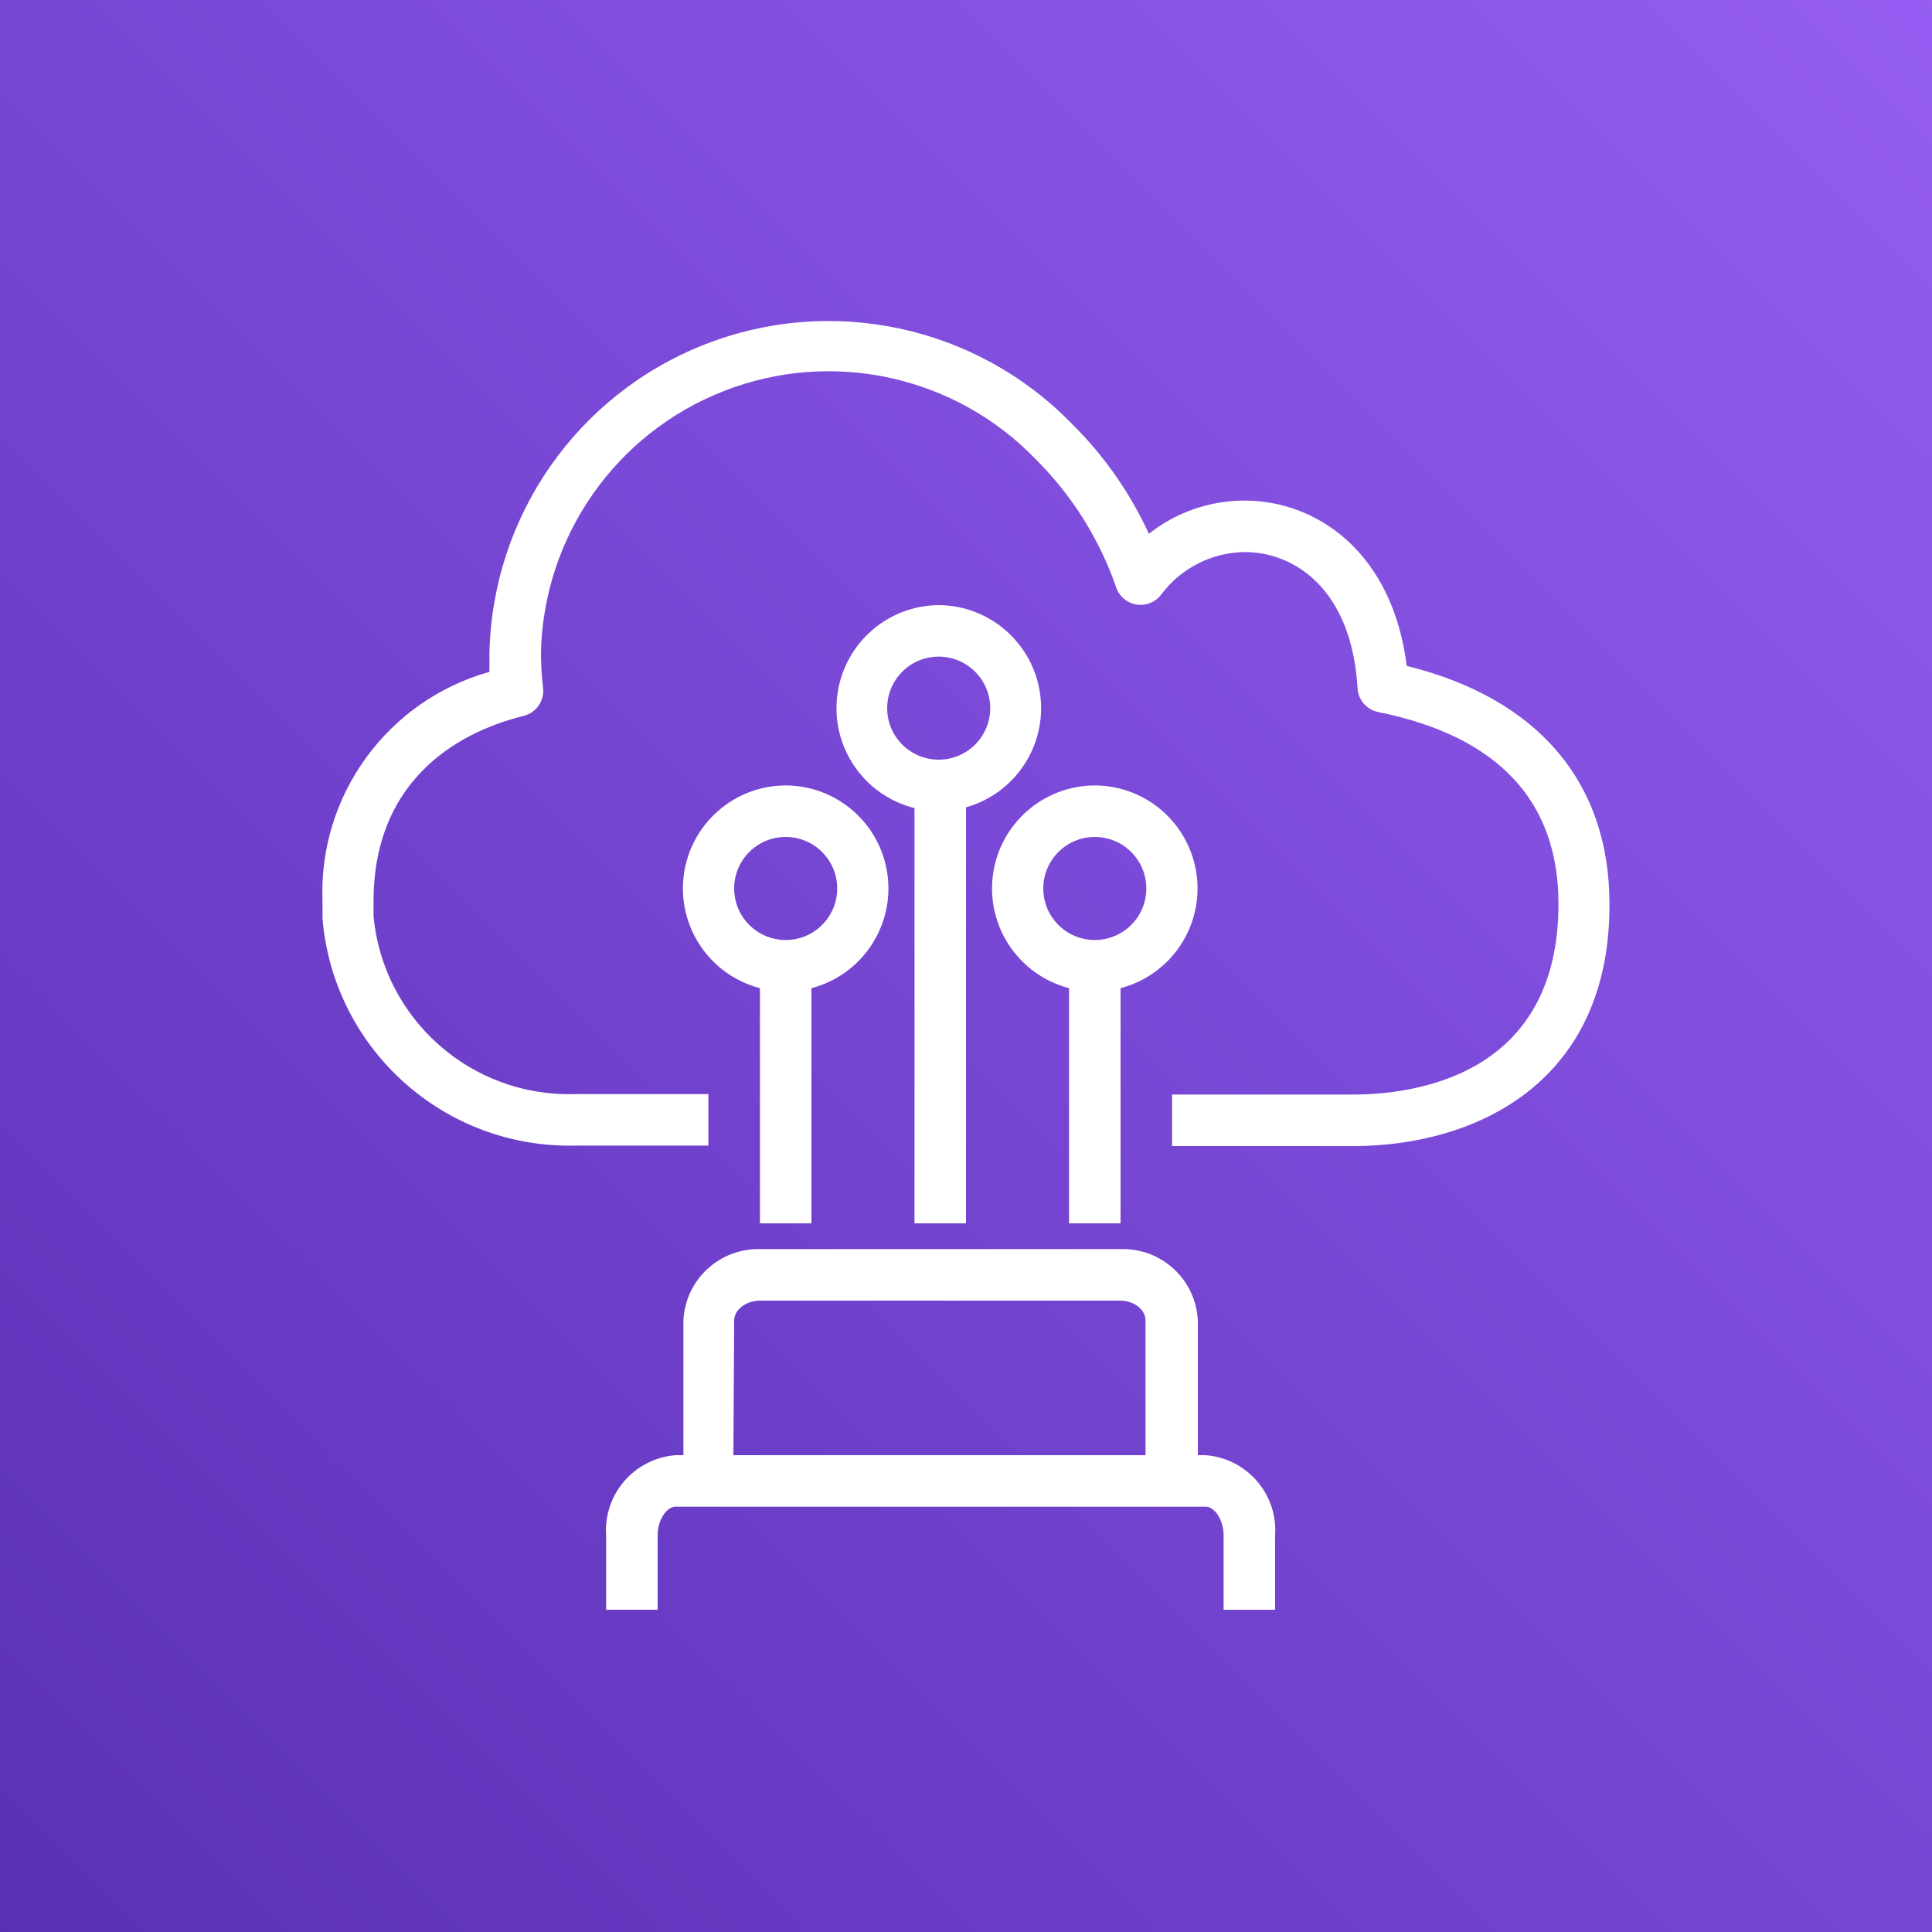
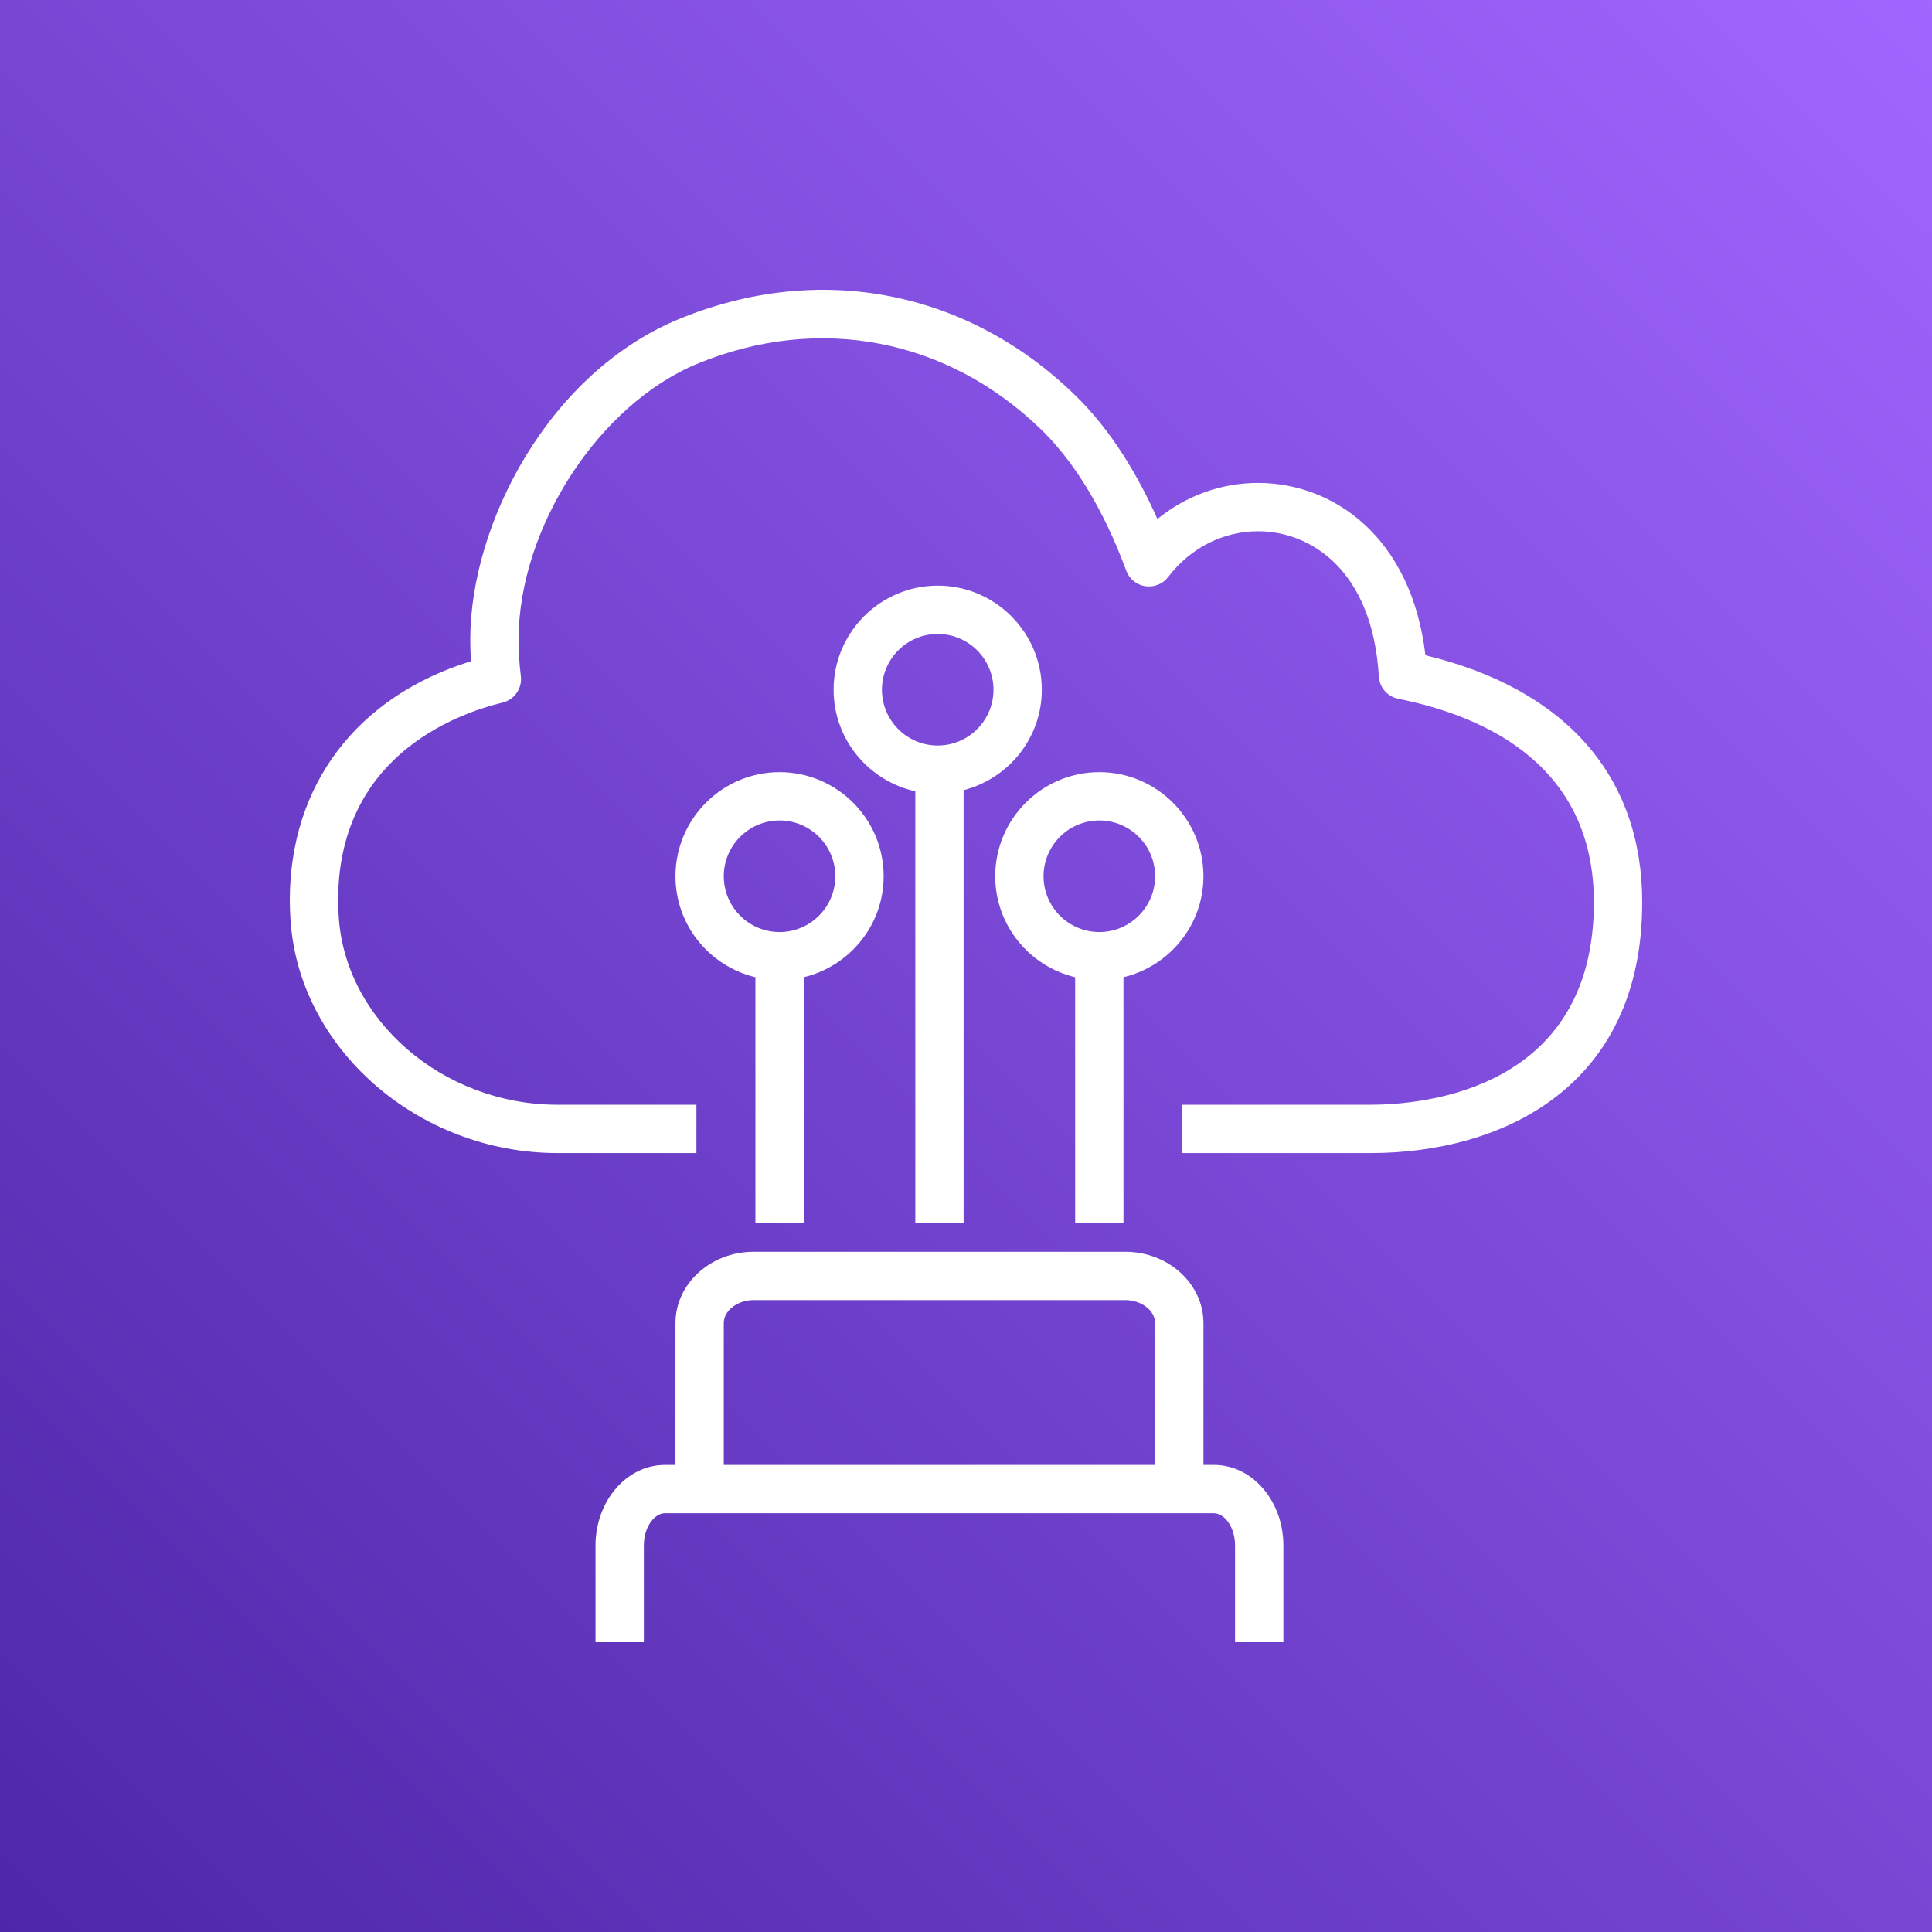
- <svg xmlns="http://www.w3.org/2000/svg" height="200" viewBox="0 0 200 200" width="200">
-   <linearGradient id="a" gradientTransform="matrix(0 2.666667 -2.666667 0 -1658.667 1789.333)" gradientUnits="userSpaceOnUse" x1="-580.47" x2="-686.53" y1="-606.47" y2="-712.53">
-     <stop offset="0" stop-color="#4d27a8" />
-     <stop offset="1" stop-color="#a166ff" />
-   </linearGradient>
-   <path d="m0 0h200v200h-200z" fill="url(#a)" />
-   <g fill="#fff">
-     <path d="m140 118.641h-18.668v-5.332h18.668c6.426 0 21.332-1.922 21.332-19.734 0-10.668-6.266-17.359-18.664-19.867-1.188-.238-2.062-1.246-2.133-2.453-.613-10.402-6.668-14.105-11.656-14.105-3.43.031-6.648 1.672-8.691 4.426-.59.77-1.555 1.156-2.512 1.012-.957-.145-1.766-.797-2.102-1.707-1.727-5.023-4.582-9.586-8.348-13.332-8.348-8.664-21.086-11.453-32.293-7.07-11.203 4.379-18.672 15.07-18.934 27.098.004 1.203.074 2.402.215 3.598.176 1.344-.688 2.605-2 2.934-5.789 1.414-15.547 5.895-15.547 19.227v1.469c.98 10.707 10.133 18.793 20.879 18.453h13.785v5.332h-13.73c-13.582.344-25.074-9.957-26.215-23.492 0-.586 0-1.172 0-1.762-.445-10.973 6.707-20.816 17.281-23.785 0-.641 0-1.309 0-1.973.312-14.145 9.078-26.719 22.242-31.902 13.164-5.184 28.152-1.965 38.023 8.168 3.336 3.285 6.047 7.156 8 11.414 2.816-2.227 6.305-3.438 9.895-3.441 7.465 0 15.332 5.336 16.797 17.121 13.547 3.332 20.988 12.027 20.988 24.641.055 18.426-13.734 25.066-26.613 25.066zm0 0" />
-     <path d="m124.828 150.641h-.828v-13.949c-.203-4.23-3.762-7.52-8-7.383h-37.254c-4.234-.137-7.797 3.152-8 7.383v13.949h-.824c-4.27.34-7.465 4.051-7.176 8.32v7.68h5.332v-7.68c0-1.707.988-2.988 1.844-2.988h54.906c.852 0 1.84 1.281 1.84 2.988v7.68h5.332v-7.68c.293-4.27-2.906-7.98-7.172-8.32zm-48.828-13.949c0-1.117 1.254-2.051 2.668-2.051h37.254c1.492 0 2.664.934 2.664 2.051v13.949h-42.664zm0 0" />
-     <path d="m81.332 81.309c-5.359.012-9.875 4.004-10.551 9.32s2.699 10.309 7.887 11.664v24.348h5.332v-24.348c5.184-1.355 8.559-6.348 7.883-11.664-.676-5.316-5.191-9.309-10.551-9.32zm0 16c-2.945 0-5.332-2.391-5.332-5.336 0-2.945 2.387-5.332 5.332-5.332 2.945 0 5.336 2.387 5.336 5.332 0 2.945-2.391 5.336-5.336 5.336zm0 0" />
-     <path d="m97.172 62.641c-5.367.043-9.867 4.07-10.504 9.402s2.789 10.305 8 11.609v42.988h5.332v-43.066c5.113-1.441 8.391-6.43 7.68-11.695-.715-5.266-5.191-9.207-10.508-9.238zm0 16c-2.945 0-5.332-2.387-5.332-5.332 0-2.949 2.387-5.336 5.332-5.336s5.336 2.387 5.336 5.336c0 2.945-2.391 5.332-5.336 5.332zm0 0" />
-     <path d="m113.332 81.309c-5.359.012-9.875 4.004-10.551 9.32s2.699 10.309 7.887 11.664v24.348h5.332v-24.348c5.184-1.355 8.559-6.348 7.883-11.664-.676-5.316-5.191-9.309-10.551-9.32zm0 16c-2.945 0-5.332-2.391-5.332-5.336 0-2.945 2.387-5.332 5.332-5.332 2.945 0 5.336 2.387 5.336 5.332 0 2.945-2.391 5.336-5.336 5.336zm0 0" />
+ <svg xmlns="http://www.w3.org/2000/svg" width="80px" height="80px" viewBox="0 0 80 80" version="1.1">
+   <defs>
+     <linearGradient x1="0%" y1="100%" x2="100%" y2="0%" id="linearGradient-1">
+       <stop stop-color="#4D27A8" offset="0%" />
+       <stop stop-color="#A166FF" offset="100%" />
+     </linearGradient>
+   </defs>
+   <g id="Icon-Architecture/64/Arch_AWS-Direct-Connect_64" stroke="none" stroke-width="1" fill="none" fill-rule="evenodd">
+     <g id="Icon-Architecture-BG/64/Networking-Content-Delivery" fill="url(#linearGradient-1)">
+       <rect id="Rectangle" x="0" y="0" width="80" height="80" />
+     </g>
+     <path d="M29.97,60.66 L47.831,60.66 L47.831,54.787 C47.831,54.27 47.264,53.834 46.594,53.834 L31.206,53.834 C30.536,53.834 29.97,54.27 29.97,54.787 L29.97,60.66 Z M53.142,63.995 L53.142,67.675 L53.142,68 L51.141,68 L51.141,67.675 L51.141,63.995 C51.141,63.209 50.684,62.661 50.274,62.661 L27.527,62.661 C27.116,62.661 26.66,63.209 26.66,63.995 L26.66,67.675 L26.66,68 L24.659,68 L24.659,67.675 L24.659,63.995 C24.659,62.157 25.947,60.66 27.527,60.66 L27.97,60.66 L27.97,54.787 C27.97,53.159 29.421,51.833 31.206,51.833 L46.594,51.833 C48.379,51.833 49.832,53.159 49.832,54.787 L49.832,60.66 L50.274,60.66 C51.855,60.66 53.142,62.157 53.142,63.995 L53.142,63.995 Z M45.521,38.594 C46.794,38.594 47.831,37.557 47.831,36.284 C47.831,35.01 46.794,33.974 45.521,33.974 C44.247,33.974 43.211,35.01 43.211,36.284 C43.211,37.557 44.247,38.594 45.521,38.594 L45.521,38.594 Z M44.52,50.628 L44.52,40.465 C42.626,40.011 41.21,38.315 41.21,36.284 C41.21,33.907 43.144,31.973 45.521,31.973 C47.898,31.973 49.832,33.907 49.832,36.284 C49.832,38.315 48.415,40.011 46.521,40.465 L46.521,50.628 L44.52,50.628 Z M41.138,28.561 C41.138,27.287 40.103,26.251 38.828,26.251 C37.554,26.251 36.519,27.287 36.519,28.561 C36.519,29.834 37.554,30.87 38.828,30.87 C40.103,30.87 41.138,29.834 41.138,28.561 L41.138,28.561 Z M43.139,28.561 C43.139,30.566 41.757,32.239 39.901,32.719 L39.901,50.628 L37.901,50.628 L37.901,32.765 C35.969,32.338 34.518,30.618 34.518,28.561 C34.518,26.184 36.452,24.25 38.828,24.25 C41.205,24.25 43.139,26.184 43.139,28.561 L43.139,28.561 Z M32.28,33.974 C31.006,33.974 29.97,35.01 29.97,36.284 C29.97,37.557 31.006,38.594 32.28,38.594 C33.554,38.594 34.589,37.557 34.589,36.284 C34.589,35.01 33.554,33.974 32.28,33.974 L32.28,33.974 Z M32.28,31.973 C34.657,31.973 36.59,33.907 36.59,36.284 C36.59,38.315 35.174,40.011 33.281,40.465 L33.281,50.628 L31.28,50.628 L31.28,40.465 C29.386,40.011 27.97,38.315 27.97,36.284 C27.97,33.907 29.903,31.973 32.28,31.973 L32.28,31.973 Z M68,37.366 C68,45.019 62.191,47.746 56.753,47.746 L48.937,47.746 L48.937,45.745 L56.753,45.745 C58.922,45.745 65.999,45.141 65.999,37.366 C65.999,31.74 61.592,29.675 57.897,28.934 C57.451,28.844 57.122,28.466 57.095,28.012 C56.832,23.572 54.238,21.998 52.096,21.998 C50.648,21.998 49.289,22.688 48.37,23.893 C48.149,24.183 47.786,24.327 47.425,24.274 C47.064,24.22 46.761,23.973 46.635,23.631 C46.001,21.907 44.876,19.495 43.117,17.792 C39.235,14.019 33.924,12.994 28.904,15.051 C24.807,16.729 21.474,21.856 21.474,26.479 C21.474,26.988 21.505,27.5 21.567,27.998 C21.629,28.501 21.305,28.972 20.812,29.092 C18.764,29.592 14.001,31.394 14.001,37.288 C14.001,37.493 14.012,37.699 14.023,37.905 C14.265,42.227 18.332,45.745 23.087,45.745 L28.837,45.745 L28.837,47.746 L23.087,47.746 C17.288,47.746 12.325,43.38 12.025,38.014 C12.011,37.769 12,37.528 12,37.288 C12,32.492 14.785,28.842 19.501,27.38 C19.483,27.08 19.473,26.779 19.473,26.479 C19.473,21.698 22.716,15.422 28.146,13.2 C33.924,10.832 40.043,12.013 44.509,16.356 C46.067,17.862 47.175,19.803 47.926,21.492 C49.107,20.528 50.564,19.997 52.096,19.997 C55.191,19.997 58.443,22.211 59.025,27.134 C64.821,28.525 68,32.137 68,37.366 L68,37.366 Z" id="AWS-Direct-Connect_Icon_64_Squid" fill="#FFFFFF" />
  </g>
</svg>
